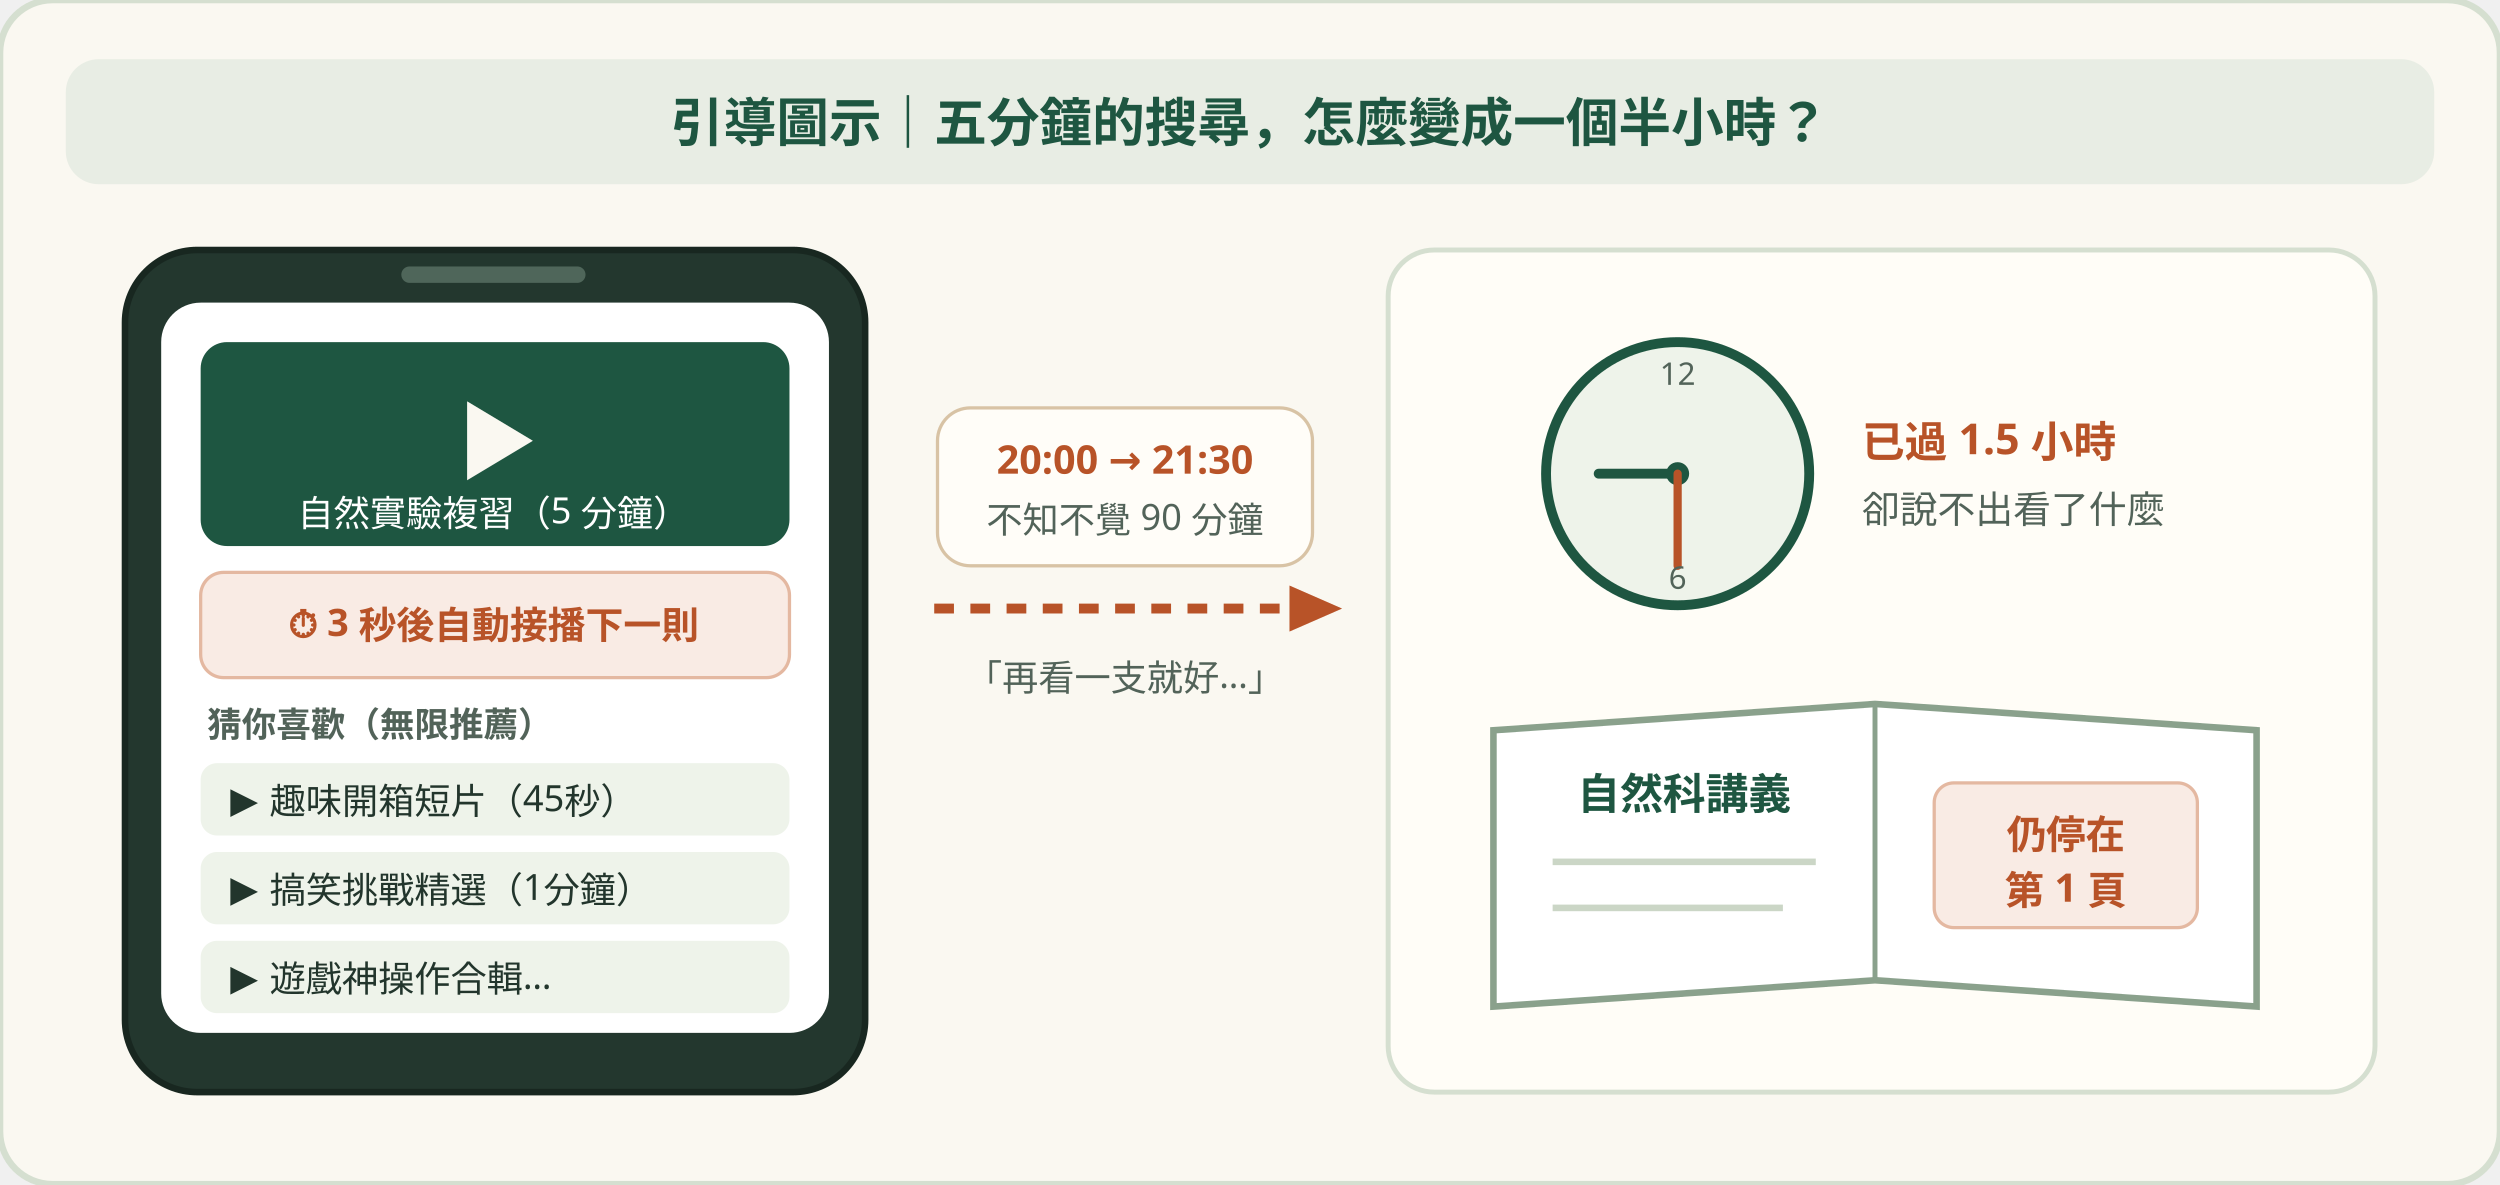
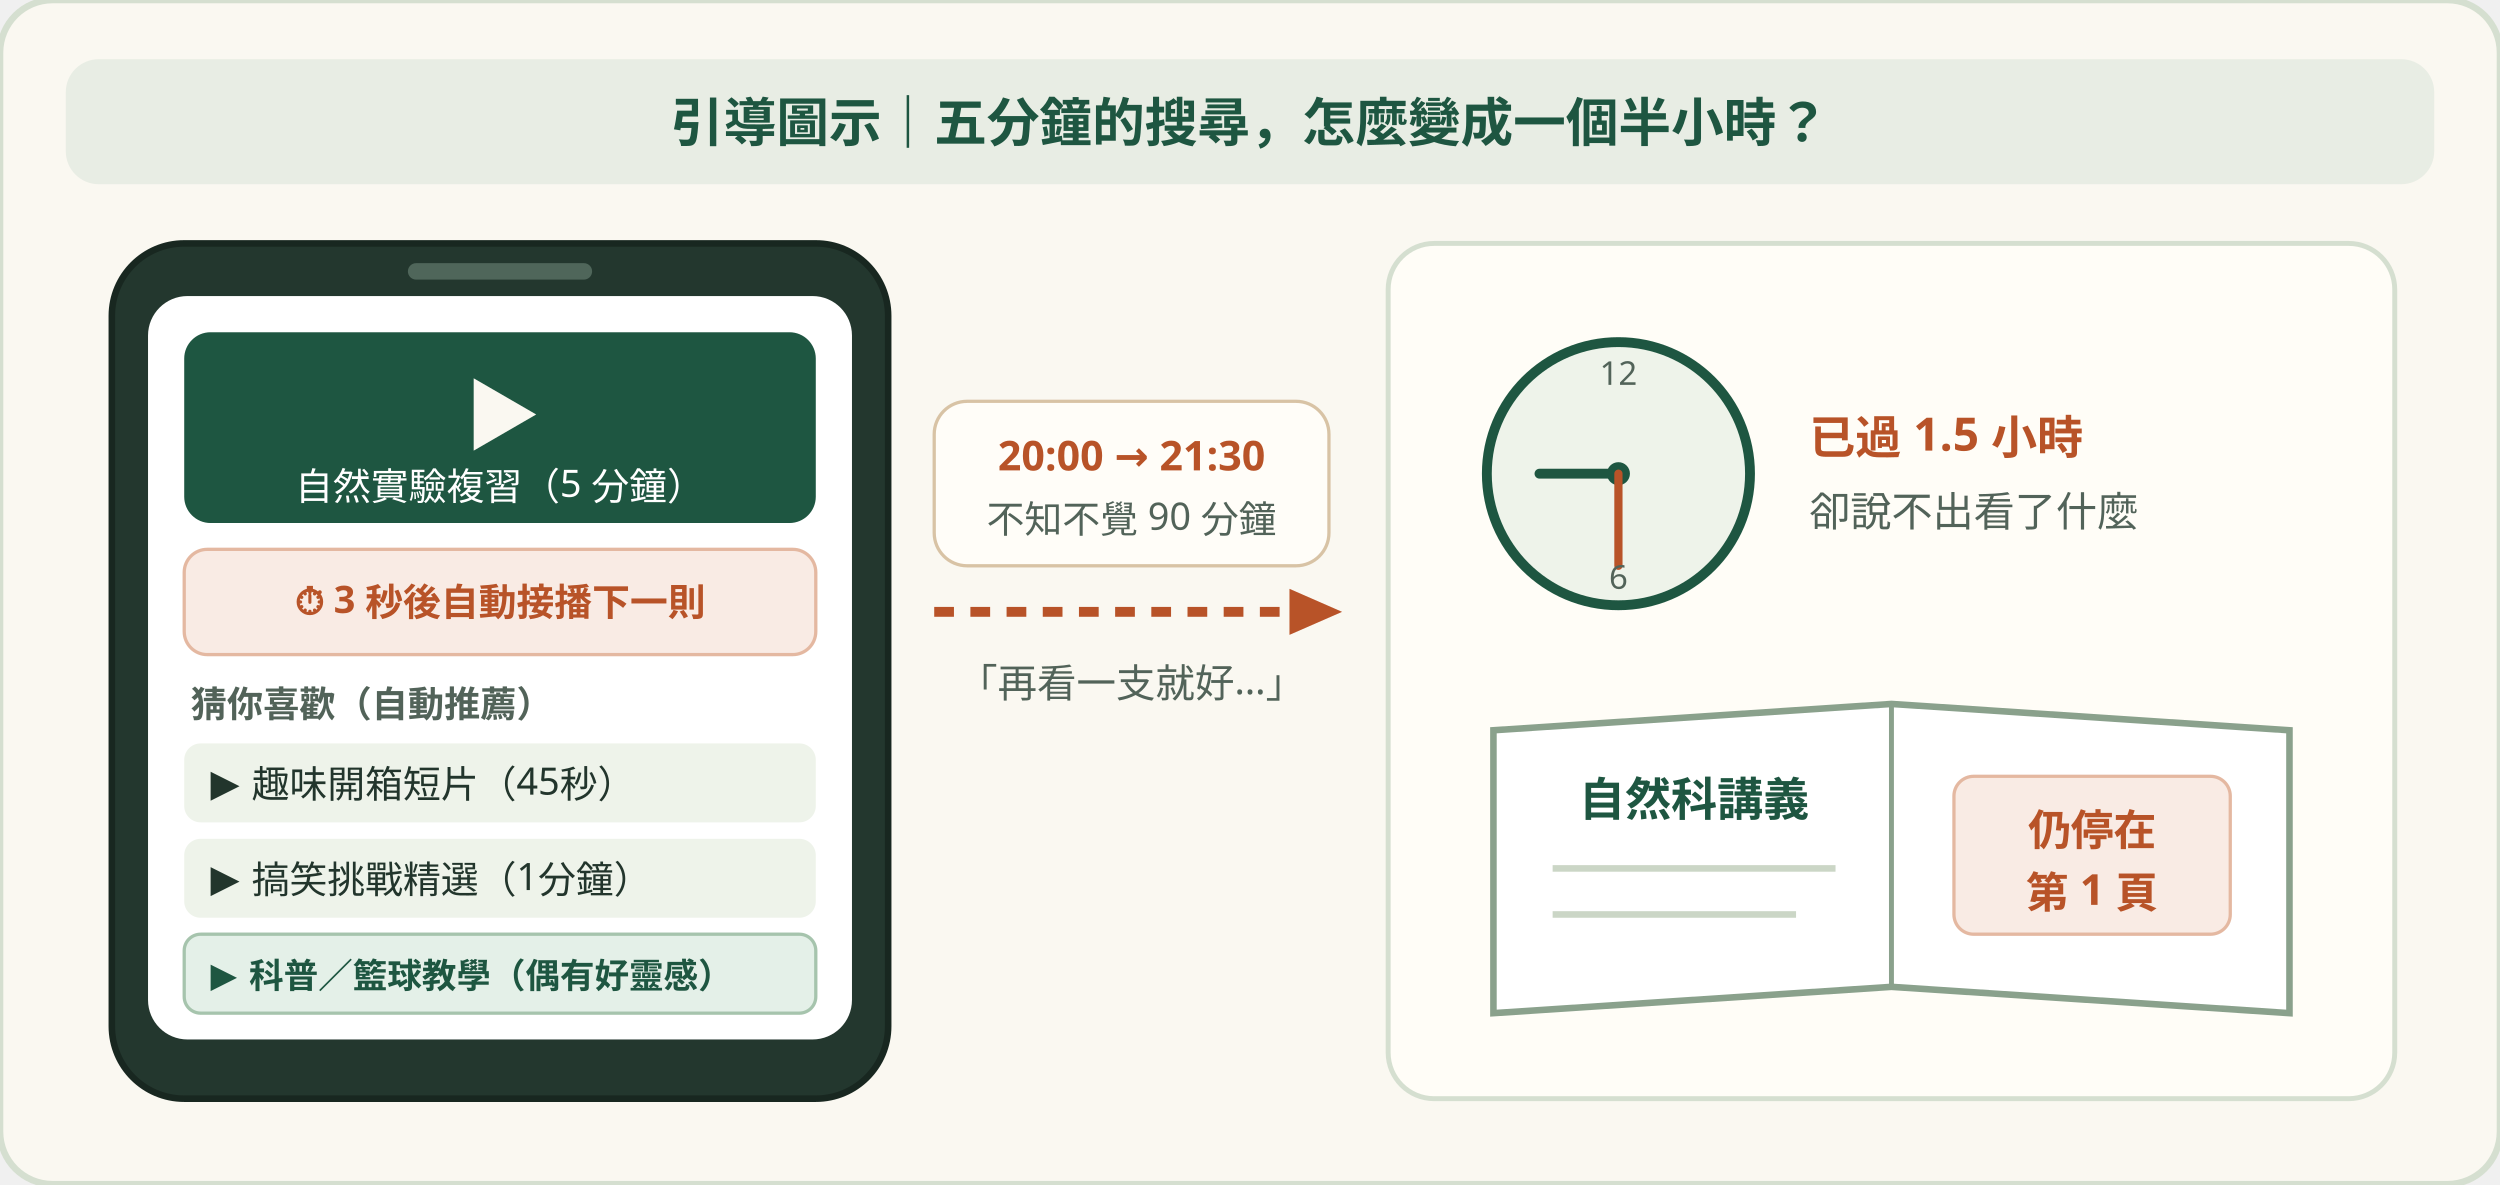
<svg xmlns="http://www.w3.org/2000/svg" viewBox="0 0 760 360" role="img" aria-label="小宇原本想看五分鐘自然實驗，卻被自動推薦帶走一個半小時的情境圖解">
  <defs>
    <style>
      .f { font-family: 'Noto Sans TC', 'Microsoft JhengHei', sans-serif; }
      .s { font-family: 'Noto Serif TC', 'PMingLiU', serif; }
      .t-ink { fill: #22352c; }
      .t-soft { fill: #526359; }
      .t-forest { fill: #1e5641; }
      .t-clay { fill: #b85328; }
      .t-white { fill: #ffffff; }
    </style>
  </defs>
  <rect width="760" height="360" rx="16" fill="#faf8f1" stroke="#d5dfd0" stroke-width="2" />
  <rect x="20" y="18" width="720" height="38" rx="10" fill="#e8ede4" />
  <text x="380" y="43" text-anchor="middle" class="s t-forest" font-size="16" font-weight="700">引導圖示｜五分鐘的搜尋，怎麼變成一個半小時？</text>
-   <rect x="38" y="76" width="225" height="256" rx="22" fill="#23372e" stroke="#182720" stroke-width="2" />
-   <rect x="49" y="92" width="203" height="222" rx="12" fill="#ffffff" />
-   <rect x="122" y="81" width="56" height="5" rx="2.5" fill="#4f665a" />
-   <rect x="61" y="104" width="179" height="62" rx="8" fill="#1e5641" />
-   <polygon points="142,122 142,146 162,134" fill="#faf8f1" />
-   <text x="150" y="160" text-anchor="middle" class="f t-white" font-size="11">自然實驗複習（5 分鐘）</text>
-   <rect x="61" y="174" width="179" height="32" rx="7" fill="#f9ebe4" stroke="#e4b8a1" />
-   <text x="150" y="194" text-anchor="middle" class="f t-clay" font-size="11.5" font-weight="700">⏱ 3 秒後自動接播下一則</text>
-   <text x="63" y="224" class="f t-soft" font-size="10.5" font-weight="700">猜你喜歡（無限推薦）</text>
-   <rect x="61" y="232" width="179" height="22" rx="5" fill="#eef3ea" />
-   <text x="70" y="247" class="f t-ink" font-size="11">▶ 趣味開箱短片（45秒）</text>
-   <rect x="61" y="259" width="179" height="22" rx="5" fill="#eef3ea" />
-   <text x="70" y="274" class="f t-ink" font-size="11">▶ 搞笑挑戰精選（1分鐘）</text>
-   <rect x="61" y="286" width="179" height="22" rx="5" fill="#eef3ea" />
-   <text x="70" y="301" class="f t-ink" font-size="11">▶ 遊戲神操作合輯…</text>
-   <path d="M 284 185 L 392 185" stroke="#b85328" stroke-width="3" stroke-dasharray="6 5" fill="none" />
-   <polygon points="392,178 408,185 392,192" fill="#b85328" />
-   <rect x="285" y="124" width="114" height="48" rx="10" fill="#fffdf8" stroke="#d8c3a5" />
-   <text x="342" y="144" text-anchor="middle" class="f t-clay" font-size="12" font-weight="700">20:00 → 21:30</text>
-   <text x="342" y="162" text-anchor="middle" class="f t-soft" font-size="11">不知不覺 90 分鐘</text>
-   <text x="342" y="210" text-anchor="middle" class="f t-soft" font-size="11">「再看一支就好…」</text>
-   <rect x="422" y="76" width="300" height="256" rx="14" fill="#fffdf7" stroke="#d5dfd0" stroke-width="1.5" />
-   <circle cx="510" cy="144" r="40" fill="#eef3ea" stroke="#1e5641" stroke-width="3" />
-   <circle cx="510" cy="144" r="3.5" fill="#1e5641" />
-   <line x1="510" y1="144" x2="486" y2="144" stroke="#1e5641" stroke-width="3" stroke-linecap="round" />
-   <line x1="510" y1="144" x2="510" y2="172" stroke="#b85328" stroke-width="2.5" stroke-linecap="round" />
-   <text x="510" y="117" text-anchor="middle" class="f t-soft" font-size="9.5">12</text>
-   <text x="510" y="179" text-anchor="middle" class="f t-soft" font-size="9.5">6</text>
-   <text x="566" y="139" class="f t-clay" font-size="13" font-weight="700">已過 1.5 小時</text>
-   <text x="566" y="159" class="f t-soft" font-size="11.5">卻說不出看了什麼</text>
-   <path d="M 454 222 L 570 214 L 686 222 L 686 306 L 570 298 L 454 306 Z" fill="#ffffff" stroke="#8aa18c" stroke-width="2" />
-   <line x1="570" y1="214" x2="570" y2="298" stroke="#8aa18c" stroke-width="1.5" />
-   <text x="512" y="246" text-anchor="middle" class="s t-forest" font-size="13" font-weight="700">自然科講義</text>
-   <line x1="472" y1="262" x2="552" y2="262" stroke="#cbd6c6" stroke-width="2" />
-   <line x1="472" y1="276" x2="542" y2="276" stroke="#cbd6c6" stroke-width="2" />
-   <rect x="588" y="238" width="80" height="44" rx="6" fill="#f9ebe4" stroke="#e4b8a1" />
-   <text x="628" y="258" text-anchor="middle" class="f t-clay" font-size="12" font-weight="700">仍停在</text>
-   <text x="628" y="275" text-anchor="middle" class="f t-clay" font-size="12" font-weight="700">第 1 頁</text>
+   <rect x="34" y="74" width="236" height="260" rx="22" fill="#23372e" stroke="#182720" stroke-width="2" />
+   <rect x="45" y="90" width="214" height="226" rx="12" fill="#ffffff" />
+   <rect x="124" y="80" width="56" height="5" rx="2.5" fill="#4f665a" />
+   <rect x="56" y="101" width="192" height="58" rx="8" fill="#1e5641" />
+   <polygon points="144,115 144,137 163,126" fill="#faf8f1" />
+   <text x="152" y="152" text-anchor="middle" class="f t-white" font-size="11.5">自然實驗複習（5 分鐘）</text>
+   <rect x="56" y="167" width="192" height="32" rx="7" fill="#f9ebe4" stroke="#e4b8a1" />
+   <text x="152" y="187" text-anchor="middle" class="f t-clay" font-size="11.5" font-weight="700">⏱ 3 秒後自動接播下一則</text>
+   <text x="58" y="218" class="f t-soft" font-size="11" font-weight="700">猜你喜歡（自動推薦）</text>
+   <rect x="56" y="226" width="192" height="24" rx="5" fill="#eef3ea" />
+   <text x="64" y="242" class="f t-ink" font-size="11.5">▶ 趣味開箱短片（45秒）</text>
+   <rect x="56" y="255" width="192" height="24" rx="5" fill="#eef3ea" />
+   <text x="64" y="271" class="f t-ink" font-size="11.5">▶ 搞笑挑戰精選（1分鐘）</text>
+   <rect x="56" y="284" width="192" height="24" rx="5" fill="#e4f0e8" stroke="#a6c4ad" />
+   <text x="64" y="300" class="f t-forest" font-size="10.5" font-weight="700">▶ 科普／籃球教學（偶有好靈感）</text>
+   <path d="M 284 186 L 392 186" stroke="#b85328" stroke-width="3" stroke-dasharray="6 5" fill="none" />
+   <polygon points="392,179 408,186 392,193" fill="#b85328" />
+   <rect x="284" y="122" width="120" height="50" rx="10" fill="#fffdf8" stroke="#d8c3a5" />
+   <text x="344" y="143" text-anchor="middle" class="f t-clay" font-size="12.5" font-weight="700">20:00 → 21:30</text>
+   <text x="344" y="162" text-anchor="middle" class="f t-soft" font-size="11.5">不知不覺 90 分鐘</text>
+   <text x="344" y="212" text-anchor="middle" class="f t-soft" font-size="12">「再看一支就好…」</text>
+   <rect x="422" y="74" width="306" height="260" rx="14" fill="#fffdf7" stroke="#d5dfd0" stroke-width="1.5" />
+   <circle cx="492" cy="144" r="40" fill="#eef3ea" stroke="#1e5641" stroke-width="3" />
+   <circle cx="492" cy="144" r="3.5" fill="#1e5641" />
+   <line x1="492" y1="144" x2="468" y2="144" stroke="#1e5641" stroke-width="3" stroke-linecap="round" />
+   <line x1="492" y1="144" x2="492" y2="172" stroke="#b85328" stroke-width="2.5" stroke-linecap="round" />
+   <text x="492" y="117" text-anchor="middle" class="f t-soft" font-size="10">12</text>
+   <text x="492" y="179" text-anchor="middle" class="f t-soft" font-size="10">6</text>
+   <text x="550" y="138" class="f t-clay" font-size="14" font-weight="700">已過 1.5 小時</text>
+   <text x="550" y="160" class="f t-soft" font-size="12.5">卻說不出看了什麼</text>
+   <path d="M 454 222 L 575 214 L 696 222 L 696 308 L 575 300 L 454 308 Z" fill="#ffffff" stroke="#8aa18c" stroke-width="2" />
+   <line x1="575" y1="214" x2="575" y2="300" stroke="#8aa18c" stroke-width="1.5" />
+   <text x="515" y="248" text-anchor="middle" class="s t-forest" font-size="14" font-weight="700">自然科講義</text>
+   <line x1="472" y1="264" x2="558" y2="264" stroke="#cbd6c6" stroke-width="2" />
+   <line x1="472" y1="278" x2="546" y2="278" stroke="#cbd6c6" stroke-width="2" />
+   <rect x="594" y="236" width="84" height="48" rx="6" fill="#f9ebe4" stroke="#e4b8a1" />
+   <text x="636" y="257" text-anchor="middle" class="f t-clay" font-size="13" font-weight="700">仍停在</text>
+   <text x="636" y="276" text-anchor="middle" class="f t-clay" font-size="13" font-weight="700">第 1 頁</text>
</svg>
